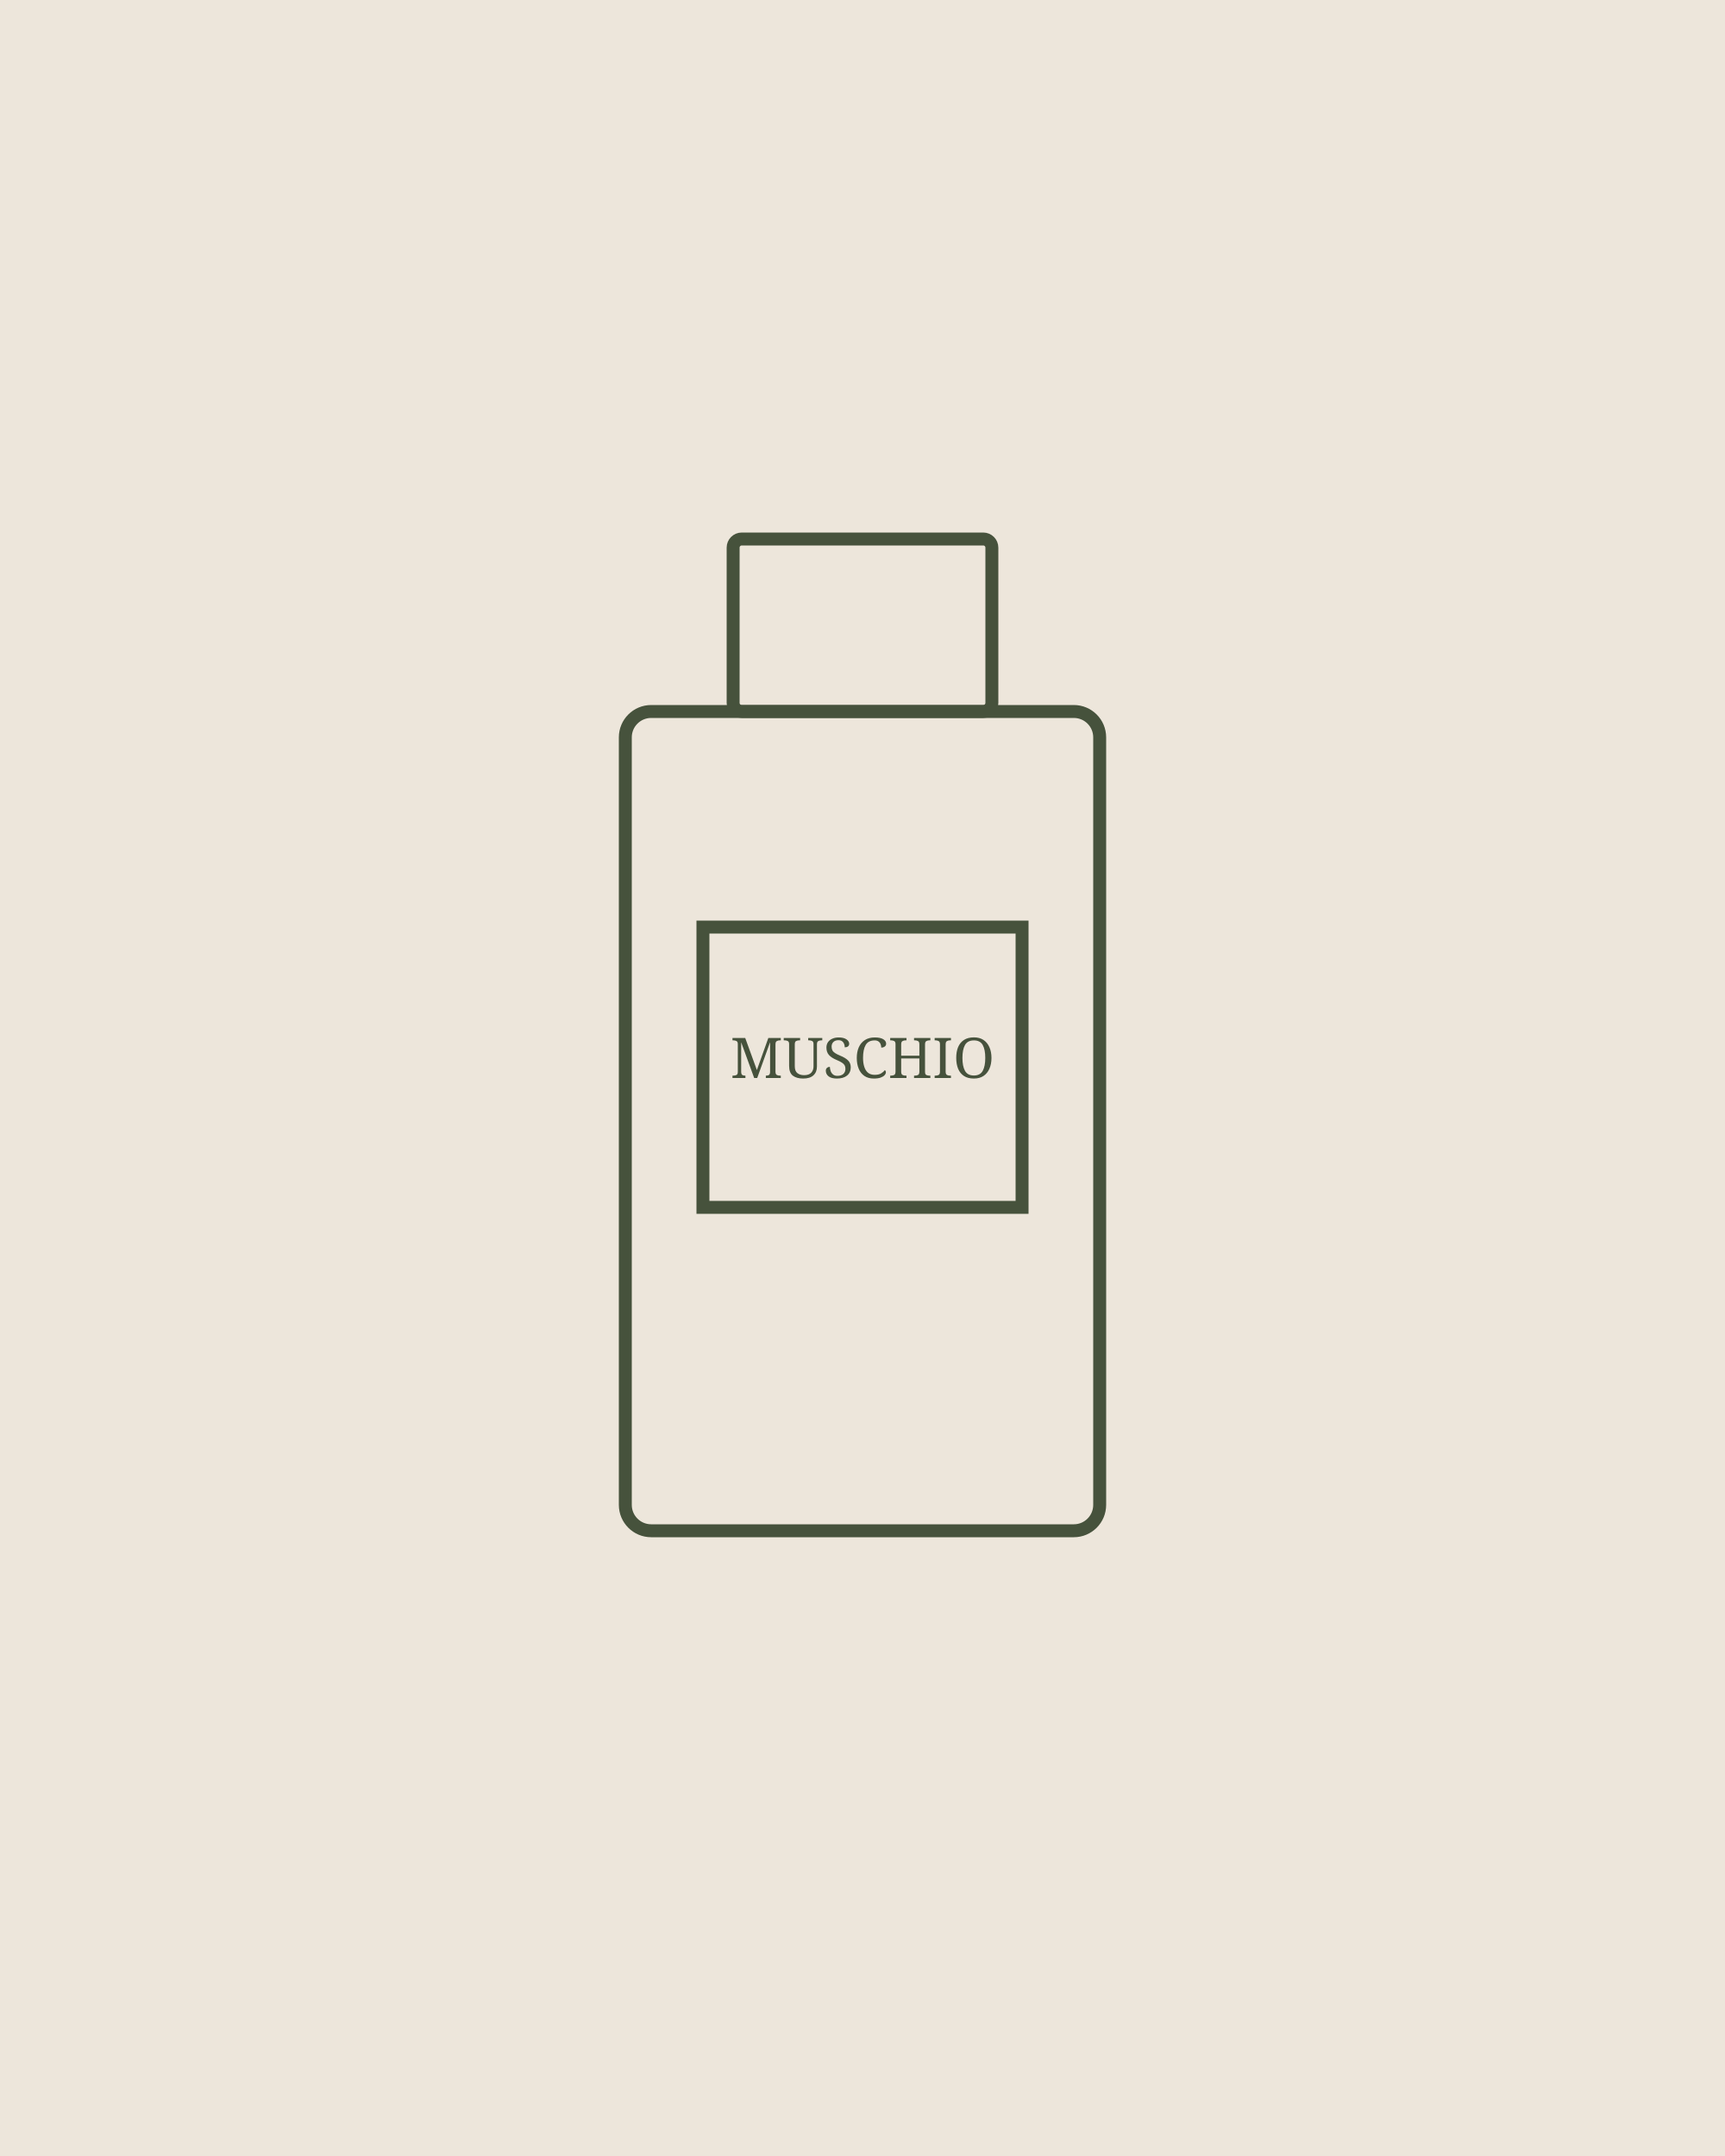
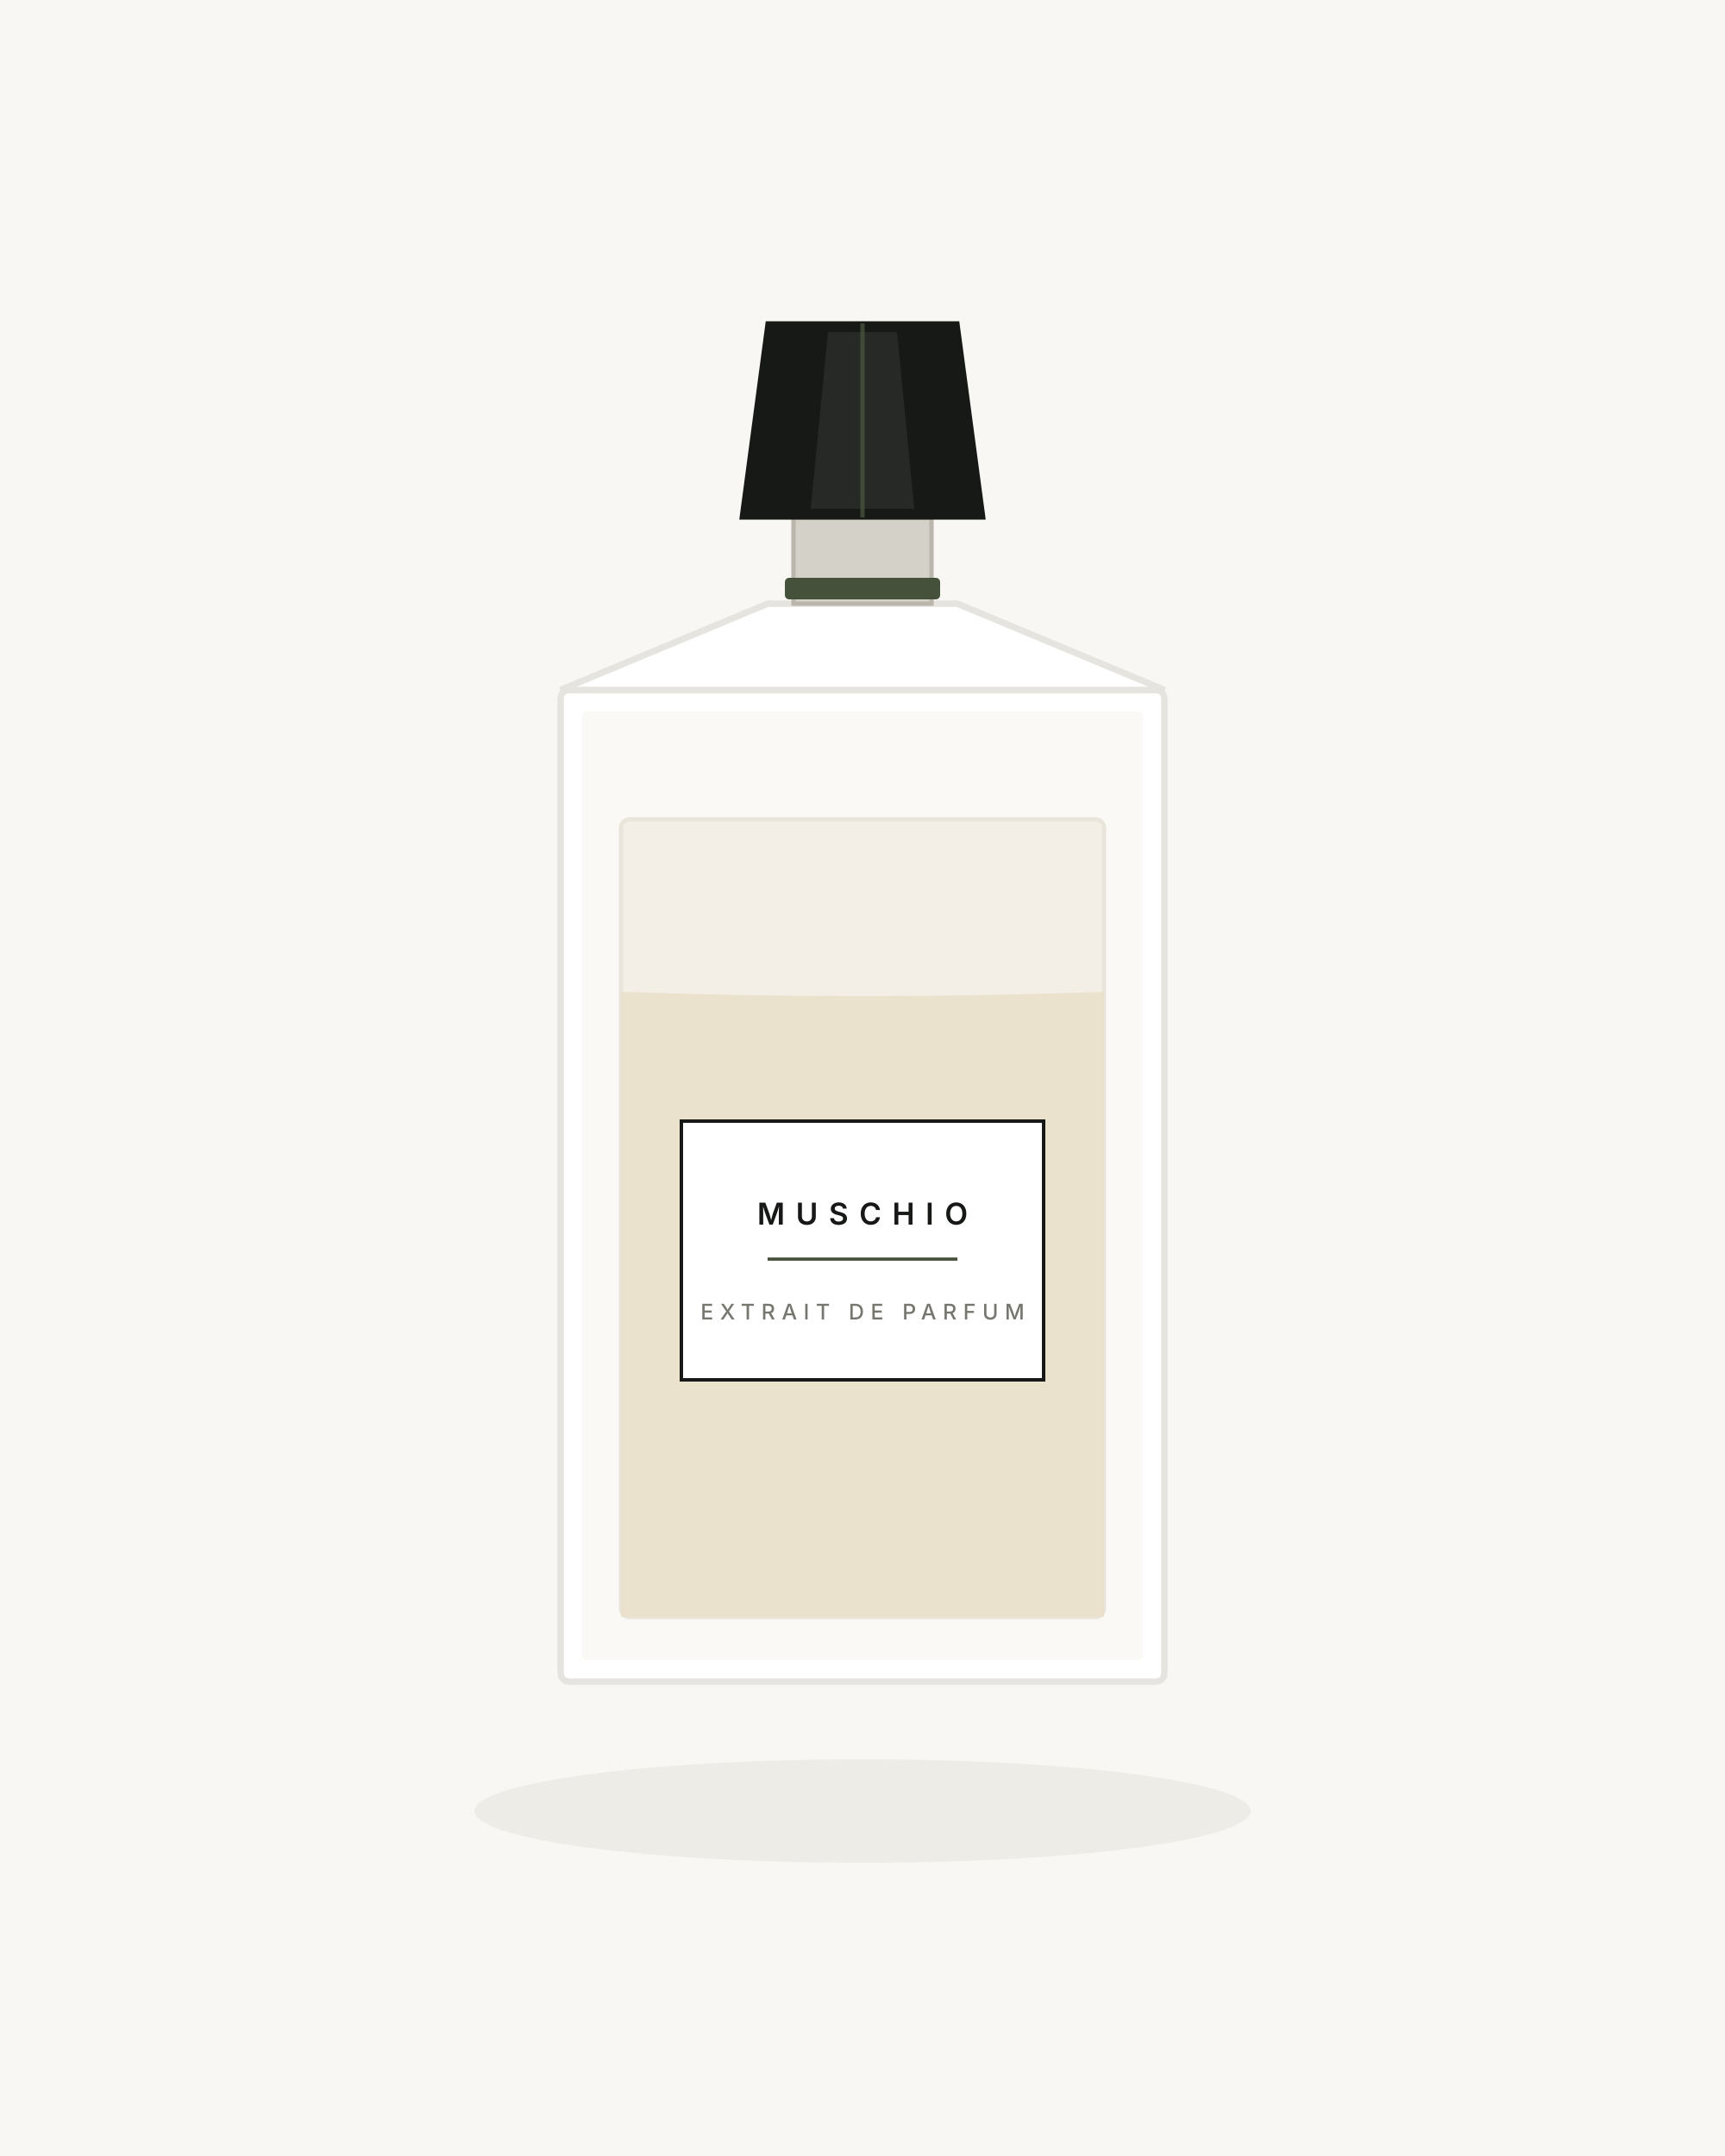
- <svg xmlns="http://www.w3.org/2000/svg" width="400" height="500" viewBox="0 0 400 500">
-   <rect width="400" height="500" fill="#ede6db" />
-   <g fill="none" stroke="#46523c" stroke-width="3">
-     <rect x="145" y="165" width="110" height="190" rx="6" />
-     <rect x="170" y="125" width="60" height="40" rx="2" />
-     <rect x="163" y="215" width="74" height="65" />
+ <svg xmlns="http://www.w3.org/2000/svg" viewBox="0 0 400 500" width="400" height="500">
+   <rect width="400" height="500" fill="#F8F7F3" />
+   <g transform="translate(200, 240)">
+     <ellipse cx="0" cy="180" rx="90" ry="12" fill="#E6E4DE" opacity="0.6" />
+     <rect x="-70" y="-80" width="140" height="230" rx="2" fill="#FFFFFF" stroke="#E6E4DE" stroke-width="1.5" />
+     <rect x="-65" y="-75" width="130" height="220" rx="1" fill="#FAF9F6" />
+     <rect x="-56" y="-50" width="112" height="185" rx="2" fill="#F3EFE6" stroke="#EAE5DA" stroke-width="1" />
+     <path d="M-56, -10 Q0, -8 56, -10 L56, 135 L-56, 135 Z" fill="#EADFC9" opacity="0.85" />
+     <rect x="-42" y="20" width="84" height="60" fill="#FFFFFF" stroke="#171917" stroke-width="0.8" />
+     <text x="0" y="44" font-family="'Inter', sans-serif" font-size="7" font-weight="600" letter-spacing="2.5" fill="#171917" text-anchor="middle">MUSCHIO</text>
+     <line x1="-22" y1="52" x2="22" y2="52" stroke="#46513B" stroke-width="0.75" />
+     <text x="0" y="66" font-family="'Inter', sans-serif" font-size="5" font-weight="500" letter-spacing="1.5" fill="#77776F" text-anchor="middle">EXTRAIT DE PARFUM</text>
+     <path d="M-70, -80 L-22, -100 L22, -100 L70, -80 Z" fill="#FFFFFF" stroke="#E6E4DE" stroke-width="1.5" />
+     <rect x="-16" y="-120" width="32" height="20" fill="#D4D1C8" stroke="#BAB6AB" stroke-width="1" />
+     <rect x="-18" y="-106" width="36" height="5" fill="#46513B" rx="1" />
+     <polygon points="-28,-120 28,-120 22,-165 -22,-165" fill="#171917" stroke="#171917" stroke-width="1" />
+     <polygon points="-12,-122 12,-122 8,-163 -8,-163" fill="#2C312C" opacity="0.7" />
+     <line x1="0" y1="-165" x2="0" y2="-120" stroke="#46513B" stroke-width="1" opacity="0.8" />
  </g>
-   <text x="200" y="250" text-anchor="middle" font-family="serif" font-size="13" fill="#46523c">MUSCHIO</text>
</svg>
